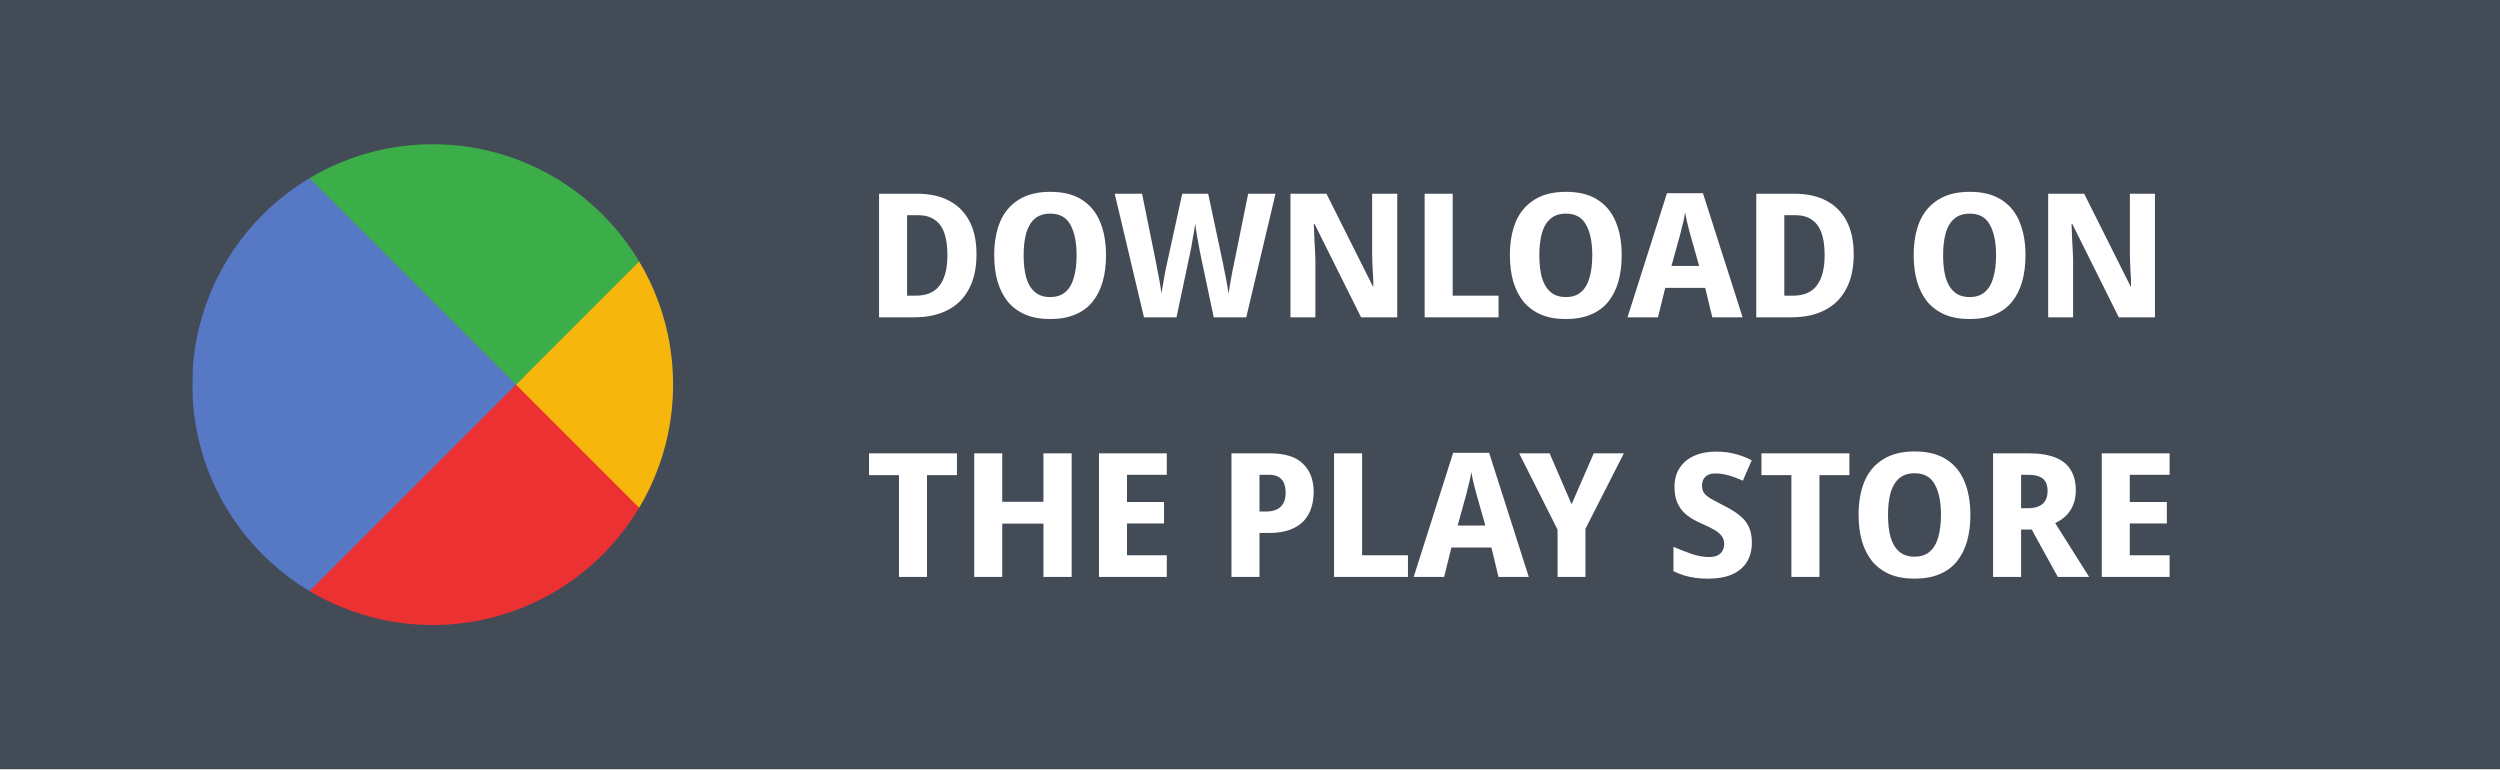
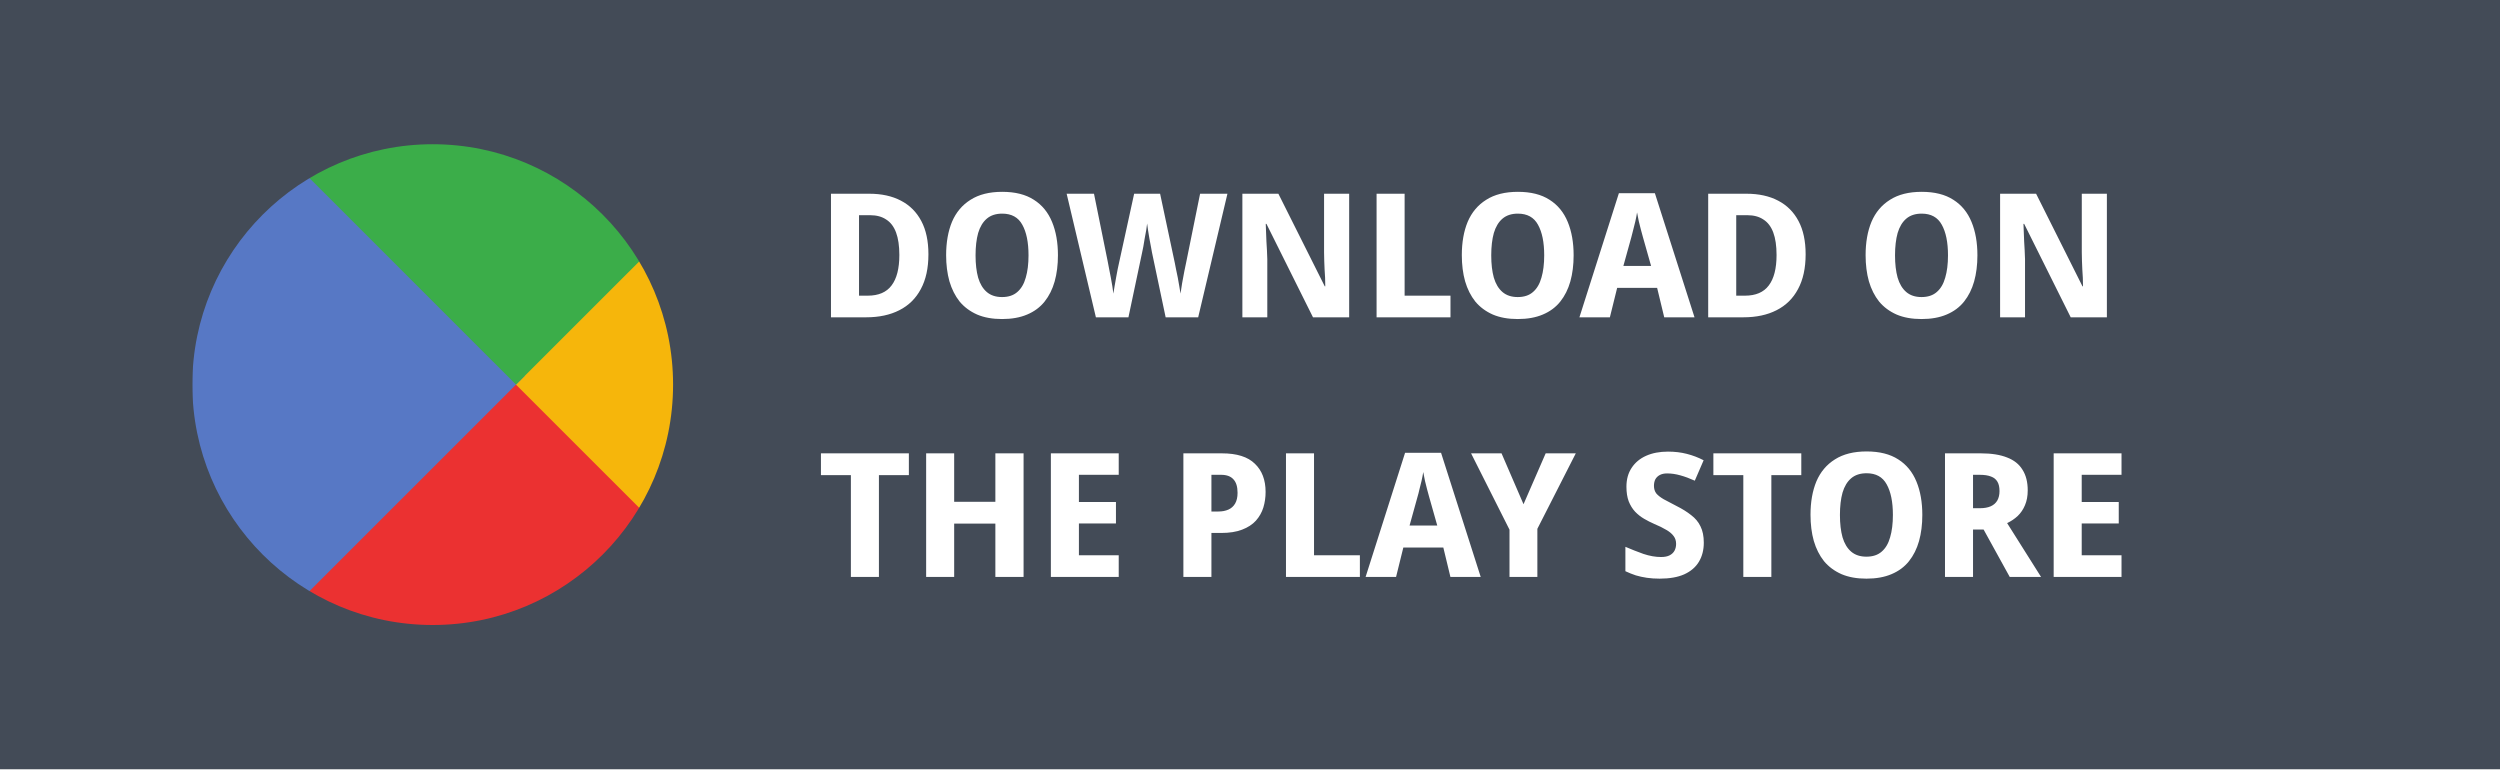
<svg xmlns="http://www.w3.org/2000/svg" width="260" height="80" viewBox="0 0 260 80" fill="none">
  <g clip-path="url(#clip0_2_16)">
    <rect width="260" height="80" fill="#434B57" />
-     <path d="M101.556 26.448C101.556 27.888 101.292 29.094 100.764 30.066C100.248 31.038 99.504 31.77 98.532 32.262C97.572 32.754 96.42 33 95.076 33H91.422V20.148H95.4C96.684 20.148 97.782 20.388 98.694 20.868C99.618 21.348 100.326 22.056 100.818 22.992C101.31 23.916 101.556 25.068 101.556 26.448ZM98.532 26.52C98.532 25.572 98.418 24.792 98.19 24.18C97.962 23.568 97.62 23.118 97.164 22.83C96.72 22.53 96.162 22.38 95.49 22.38H94.338V30.75H95.238C96.366 30.75 97.194 30.396 97.722 29.688C98.262 28.98 98.532 27.924 98.532 26.52ZM115.026 26.556C115.026 27.552 114.912 28.458 114.684 29.274C114.456 30.078 114.108 30.774 113.64 31.362C113.172 31.95 112.566 32.4 111.822 32.712C111.09 33.024 110.22 33.18 109.212 33.18C108.216 33.18 107.352 33.024 106.62 32.712C105.888 32.388 105.282 31.938 104.802 31.362C104.334 30.774 103.98 30.072 103.74 29.256C103.512 28.44 103.398 27.534 103.398 26.538C103.398 25.206 103.602 24.048 104.01 23.064C104.43 22.08 105.072 21.318 105.936 20.778C106.8 20.226 107.898 19.95 109.23 19.95C110.574 19.95 111.672 20.226 112.524 20.778C113.376 21.318 114.006 22.086 114.414 23.082C114.822 24.066 115.026 25.224 115.026 26.556ZM106.458 26.556C106.458 27.456 106.548 28.23 106.728 28.878C106.92 29.526 107.22 30.024 107.628 30.372C108.036 30.72 108.564 30.894 109.212 30.894C109.872 30.894 110.4 30.72 110.796 30.372C111.204 30.024 111.498 29.526 111.678 28.878C111.87 28.23 111.966 27.456 111.966 26.556C111.966 25.2 111.75 24.138 111.318 23.37C110.898 22.602 110.202 22.218 109.23 22.218C108.57 22.218 108.036 22.392 107.628 22.74C107.22 23.088 106.92 23.586 106.728 24.234C106.548 24.882 106.458 25.656 106.458 26.556ZM132.653 20.148L129.611 33H126.227L124.805 26.25C124.781 26.118 124.745 25.92 124.697 25.656C124.649 25.392 124.595 25.104 124.535 24.792C124.487 24.48 124.439 24.186 124.391 23.91C124.355 23.622 124.325 23.4 124.301 23.244C124.289 23.4 124.259 23.622 124.211 23.91C124.163 24.186 124.109 24.48 124.049 24.792C124.001 25.092 123.953 25.38 123.905 25.656C123.857 25.92 123.815 26.124 123.779 26.268L122.357 33H118.973L115.931 20.148H118.775L120.197 27.168C120.233 27.372 120.281 27.624 120.341 27.924C120.401 28.212 120.461 28.518 120.521 28.842C120.581 29.154 120.635 29.46 120.683 29.76C120.731 30.06 120.767 30.318 120.791 30.534C120.827 30.306 120.869 30.048 120.917 29.76C120.977 29.46 121.031 29.154 121.079 28.842C121.139 28.53 121.193 28.242 121.241 27.978C121.301 27.702 121.349 27.48 121.385 27.312L122.951 20.148H125.651L127.181 27.348C127.217 27.504 127.259 27.72 127.307 27.996C127.367 28.26 127.427 28.548 127.487 28.86C127.547 29.172 127.601 29.478 127.649 29.778C127.697 30.066 127.739 30.318 127.775 30.534C127.811 30.234 127.865 29.88 127.937 29.472C128.009 29.052 128.087 28.632 128.171 28.212C128.255 27.792 128.327 27.444 128.387 27.168L129.809 20.148H132.653ZM145.313 33H141.551L136.709 23.28H136.637C136.649 23.58 136.661 23.886 136.673 24.198C136.685 24.498 136.697 24.804 136.709 25.116C136.733 25.416 136.751 25.722 136.763 26.034C136.775 26.334 136.787 26.64 136.799 26.952V33H134.207V20.148H137.951L142.775 29.778H142.829C142.829 29.478 142.823 29.184 142.811 28.896C142.799 28.596 142.781 28.302 142.757 28.014C142.745 27.714 142.733 27.42 142.721 27.132C142.709 26.832 142.703 26.532 142.703 26.232V20.148H145.313V33ZM148.164 33V20.148H151.08V30.75H155.85V33H148.164ZM168.657 26.556C168.657 27.552 168.543 28.458 168.315 29.274C168.087 30.078 167.739 30.774 167.271 31.362C166.803 31.95 166.197 32.4 165.453 32.712C164.721 33.024 163.851 33.18 162.843 33.18C161.847 33.18 160.983 33.024 160.251 32.712C159.519 32.388 158.913 31.938 158.433 31.362C157.965 30.774 157.611 30.072 157.371 29.256C157.143 28.44 157.029 27.534 157.029 26.538C157.029 25.206 157.233 24.048 157.641 23.064C158.061 22.08 158.703 21.318 159.567 20.778C160.431 20.226 161.529 19.95 162.861 19.95C164.205 19.95 165.303 20.226 166.155 20.778C167.007 21.318 167.637 22.086 168.045 23.082C168.453 24.066 168.657 25.224 168.657 26.556ZM160.089 26.556C160.089 27.456 160.179 28.23 160.359 28.878C160.551 29.526 160.851 30.024 161.259 30.372C161.667 30.72 162.195 30.894 162.843 30.894C163.503 30.894 164.031 30.72 164.427 30.372C164.835 30.024 165.129 29.526 165.309 28.878C165.501 28.23 165.597 27.456 165.597 26.556C165.597 25.2 165.381 24.138 164.949 23.37C164.529 22.602 163.833 22.218 162.861 22.218C162.201 22.218 161.667 22.392 161.259 22.74C160.851 23.088 160.551 23.586 160.359 24.234C160.179 24.882 160.089 25.656 160.089 26.556ZM178.08 33L177.342 29.94H173.184L172.428 33H169.26L173.364 20.094H177.108L181.23 33H178.08ZM175.866 24.666C175.794 24.414 175.722 24.15 175.65 23.874C175.578 23.598 175.506 23.31 175.434 23.01C175.374 22.71 175.314 22.404 175.254 22.092C175.206 22.404 175.146 22.716 175.074 23.028C175.002 23.328 174.93 23.616 174.858 23.892C174.798 24.168 174.732 24.426 174.66 24.666L173.832 27.654H176.712L175.866 24.666ZM192.786 26.448C192.786 27.888 192.522 29.094 191.994 30.066C191.478 31.038 190.734 31.77 189.762 32.262C188.802 32.754 187.65 33 186.306 33H182.652V20.148H186.63C187.914 20.148 189.012 20.388 189.924 20.868C190.848 21.348 191.556 22.056 192.048 22.992C192.54 23.916 192.786 25.068 192.786 26.448ZM189.762 26.52C189.762 25.572 189.648 24.792 189.42 24.18C189.192 23.568 188.85 23.118 188.394 22.83C187.95 22.53 187.392 22.38 186.72 22.38H185.568V30.75H186.468C187.596 30.75 188.424 30.396 188.952 29.688C189.492 28.98 189.762 27.924 189.762 26.52ZM210.651 26.556C210.651 27.552 210.537 28.458 210.309 29.274C210.081 30.078 209.733 30.774 209.265 31.362C208.797 31.95 208.191 32.4 207.447 32.712C206.715 33.024 205.845 33.18 204.837 33.18C203.841 33.18 202.977 33.024 202.245 32.712C201.513 32.388 200.907 31.938 200.427 31.362C199.959 30.774 199.605 30.072 199.365 29.256C199.137 28.44 199.023 27.534 199.023 26.538C199.023 25.206 199.227 24.048 199.635 23.064C200.055 22.08 200.697 21.318 201.561 20.778C202.425 20.226 203.523 19.95 204.855 19.95C206.199 19.95 207.297 20.226 208.149 20.778C209.001 21.318 209.631 22.086 210.039 23.082C210.447 24.066 210.651 25.224 210.651 26.556ZM202.083 26.556C202.083 27.456 202.173 28.23 202.353 28.878C202.545 29.526 202.845 30.024 203.253 30.372C203.661 30.72 204.189 30.894 204.837 30.894C205.497 30.894 206.025 30.72 206.421 30.372C206.829 30.024 207.123 29.526 207.303 28.878C207.495 28.23 207.591 27.456 207.591 26.556C207.591 25.2 207.375 24.138 206.943 23.37C206.523 22.602 205.827 22.218 204.855 22.218C204.195 22.218 203.661 22.392 203.253 22.74C202.845 23.088 202.545 23.586 202.353 24.234C202.173 24.882 202.083 25.656 202.083 26.556ZM224.116 33H220.354L215.512 23.28H215.44C215.452 23.58 215.464 23.886 215.476 24.198C215.488 24.498 215.5 24.804 215.512 25.116C215.536 25.416 215.554 25.722 215.566 26.034C215.578 26.334 215.59 26.64 215.602 26.952V33H213.01V20.148H216.754L221.578 29.778H221.632C221.632 29.478 221.626 29.184 221.614 28.896C221.602 28.596 221.584 28.302 221.56 28.014C221.548 27.714 221.536 27.42 221.524 27.132C221.512 26.832 221.506 26.532 221.506 26.232V20.148H224.116V33ZM96.408 60H93.492V49.416H90.378V47.148H99.522V49.416H96.408V60ZM111.452 60H108.518V54.456H104.234V60H101.318V47.148H104.234V52.188H108.518V47.148H111.452V60ZM121.347 60H114.291V47.148H121.347V49.38H117.207V52.206H121.059V54.438H117.207V57.75H121.347V60ZM132.086 47.148C133.634 47.148 134.774 47.508 135.506 48.228C136.25 48.936 136.622 49.914 136.622 51.162C136.622 51.726 136.544 52.266 136.388 52.782C136.232 53.286 135.974 53.742 135.614 54.15C135.254 54.546 134.774 54.858 134.174 55.086C133.586 55.314 132.86 55.428 131.996 55.428H130.988V60H128.072V47.148H132.086ZM131.996 49.38H130.988V53.196H131.726C132.11 53.196 132.452 53.13 132.752 52.998C133.052 52.866 133.286 52.656 133.454 52.368C133.622 52.08 133.706 51.708 133.706 51.252C133.706 50.616 133.562 50.148 133.274 49.848C132.998 49.536 132.572 49.38 131.996 49.38ZM138.742 60V47.148H141.658V57.75H146.428V60H138.742ZM155.843 60L155.105 56.94H150.947L150.191 60H147.023L151.127 47.094H154.871L158.993 60H155.843ZM153.629 51.666C153.557 51.414 153.485 51.15 153.413 50.874C153.341 50.598 153.269 50.31 153.197 50.01C153.137 49.71 153.077 49.404 153.017 49.092C152.969 49.404 152.909 49.716 152.837 50.028C152.765 50.328 152.693 50.616 152.621 50.892C152.561 51.168 152.495 51.426 152.423 51.666L151.595 54.654H154.475L153.629 51.666ZM163.446 52.44L165.75 47.148H168.882L164.886 54.996V60H161.988V55.086L157.992 47.148H161.16L163.446 52.44ZM182.195 56.436C182.195 57.192 182.027 57.852 181.691 58.416C181.355 58.98 180.845 59.418 180.161 59.73C179.489 60.03 178.637 60.18 177.605 60.18C177.125 60.18 176.681 60.15 176.273 60.09C175.865 60.03 175.481 59.946 175.121 59.838C174.761 59.718 174.401 59.574 174.041 59.406V56.868C174.653 57.132 175.277 57.378 175.913 57.606C176.561 57.822 177.173 57.93 177.749 57.93C178.121 57.93 178.421 57.87 178.649 57.75C178.877 57.63 179.045 57.468 179.153 57.264C179.261 57.06 179.315 56.826 179.315 56.562C179.315 56.238 179.225 55.962 179.045 55.734C178.877 55.506 178.625 55.296 178.289 55.104C177.953 54.9 177.539 54.696 177.047 54.492C176.687 54.336 176.333 54.156 175.985 53.952C175.637 53.748 175.325 53.502 175.049 53.214C174.773 52.914 174.551 52.554 174.383 52.134C174.227 51.714 174.149 51.21 174.149 50.622C174.149 49.854 174.329 49.2 174.689 48.66C175.049 48.108 175.553 47.688 176.201 47.4C176.849 47.112 177.605 46.968 178.469 46.968C179.177 46.968 179.831 47.046 180.431 47.202C181.043 47.358 181.625 47.58 182.177 47.868L181.259 49.992C180.731 49.752 180.227 49.566 179.747 49.434C179.279 49.302 178.823 49.236 178.379 49.236C178.079 49.236 177.827 49.29 177.623 49.398C177.419 49.506 177.263 49.656 177.155 49.848C177.059 50.04 177.011 50.268 177.011 50.532C177.011 50.832 177.089 51.09 177.245 51.306C177.413 51.51 177.671 51.714 178.019 51.918C178.367 52.11 178.811 52.344 179.351 52.62C179.951 52.92 180.461 53.238 180.881 53.574C181.313 53.898 181.637 54.288 181.853 54.744C182.081 55.2 182.195 55.764 182.195 56.436ZM189.221 60H186.305V49.416H183.191V47.148H192.335V49.416H189.221V60ZM204.921 53.556C204.921 54.552 204.807 55.458 204.579 56.274C204.351 57.078 204.003 57.774 203.535 58.362C203.067 58.95 202.461 59.4 201.717 59.712C200.985 60.024 200.115 60.18 199.107 60.18C198.111 60.18 197.247 60.024 196.515 59.712C195.783 59.388 195.177 58.938 194.697 58.362C194.229 57.774 193.875 57.072 193.635 56.256C193.407 55.44 193.293 54.534 193.293 53.538C193.293 52.206 193.497 51.048 193.905 50.064C194.325 49.08 194.967 48.318 195.831 47.778C196.695 47.226 197.793 46.95 199.125 46.95C200.469 46.95 201.567 47.226 202.419 47.778C203.271 48.318 203.901 49.086 204.309 50.082C204.717 51.066 204.921 52.224 204.921 53.556ZM196.353 53.556C196.353 54.456 196.443 55.23 196.623 55.878C196.815 56.526 197.115 57.024 197.523 57.372C197.931 57.72 198.459 57.894 199.107 57.894C199.767 57.894 200.295 57.72 200.691 57.372C201.099 57.024 201.393 56.526 201.573 55.878C201.765 55.23 201.861 54.456 201.861 53.556C201.861 52.2 201.645 51.138 201.213 50.37C200.793 49.602 200.097 49.218 199.125 49.218C198.465 49.218 197.931 49.392 197.523 49.74C197.115 50.088 196.815 50.586 196.623 51.234C196.443 51.882 196.353 52.656 196.353 53.556ZM211.023 47.148C212.115 47.148 213.021 47.292 213.741 47.58C214.461 47.856 214.995 48.282 215.343 48.858C215.703 49.422 215.883 50.136 215.883 51C215.883 51.588 215.787 52.104 215.595 52.548C215.415 52.98 215.163 53.352 214.839 53.664C214.515 53.964 214.149 54.21 213.741 54.402L217.269 60H214.011L211.293 55.068H210.195V60H207.279V47.148H211.023ZM210.897 49.38H210.195V52.854H210.915C211.359 52.854 211.731 52.788 212.031 52.656C212.331 52.524 212.559 52.326 212.715 52.062C212.871 51.786 212.949 51.456 212.949 51.072C212.949 50.664 212.877 50.34 212.733 50.1C212.589 49.848 212.367 49.668 212.067 49.56C211.767 49.44 211.377 49.38 210.897 49.38ZM225.638 60H218.582V47.148H225.638V49.38H221.498V52.206H225.35V54.438H221.498V57.75H225.638V60Z" fill="white" />
+     <path d="M96.556 26.448C96.556 27.888 96.292 29.094 95.764 30.066C95.248 31.038 94.504 31.77 93.532 32.262C92.572 32.754 91.42 33 90.076 33H86.422V20.148H90.4C91.684 20.148 92.782 20.388 93.694 20.868C94.618 21.348 95.326 22.056 95.818 22.992C96.31 23.916 96.556 25.068 96.556 26.448ZM93.532 26.52C93.532 25.572 93.418 24.792 93.19 24.18C92.962 23.568 92.62 23.118 92.164 22.83C91.72 22.53 91.162 22.38 90.49 22.38H89.338V30.75H90.238C91.366 30.75 92.194 30.396 92.722 29.688C93.262 28.98 93.532 27.924 93.532 26.52ZM110.026 26.556C110.026 27.552 109.912 28.458 109.684 29.274C109.456 30.078 109.108 30.774 108.64 31.362C108.172 31.95 107.566 32.4 106.822 32.712C106.09 33.024 105.22 33.18 104.212 33.18C103.216 33.18 102.352 33.024 101.62 32.712C100.888 32.388 100.282 31.938 99.802 31.362C99.335 30.774 98.981 30.072 98.74 29.256C98.513 28.44 98.398 27.534 98.398 26.538C98.398 25.206 98.603 24.048 99.01 23.064C99.43 22.08 100.072 21.318 100.936 20.778C101.8 20.226 102.898 19.95 104.23 19.95C105.574 19.95 106.672 20.226 107.524 20.778C108.376 21.318 109.006 22.086 109.414 23.082C109.822 24.066 110.026 25.224 110.026 26.556ZM101.458 26.556C101.458 27.456 101.548 28.23 101.728 28.878C101.92 29.526 102.22 30.024 102.628 30.372C103.036 30.72 103.564 30.894 104.212 30.894C104.872 30.894 105.4 30.72 105.796 30.372C106.204 30.024 106.498 29.526 106.678 28.878C106.87 28.23 106.966 27.456 106.966 26.556C106.966 25.2 106.75 24.138 106.318 23.37C105.898 22.602 105.202 22.218 104.23 22.218C103.57 22.218 103.036 22.392 102.628 22.74C102.22 23.088 101.92 23.586 101.728 24.234C101.548 24.882 101.458 25.656 101.458 26.556ZM127.653 20.148L124.611 33H121.227L119.805 26.25C119.781 26.118 119.745 25.92 119.697 25.656C119.649 25.392 119.595 25.104 119.535 24.792C119.487 24.48 119.439 24.186 119.391 23.91C119.355 23.622 119.325 23.4 119.301 23.244C119.289 23.4 119.259 23.622 119.211 23.91C119.163 24.186 119.109 24.48 119.049 24.792C119.001 25.092 118.953 25.38 118.905 25.656C118.857 25.92 118.815 26.124 118.779 26.268L117.357 33H113.973L110.931 20.148H113.775L115.197 27.168C115.233 27.372 115.281 27.624 115.341 27.924C115.401 28.212 115.461 28.518 115.521 28.842C115.581 29.154 115.635 29.46 115.683 29.76C115.731 30.06 115.767 30.318 115.791 30.534C115.827 30.306 115.869 30.048 115.917 29.76C115.977 29.46 116.031 29.154 116.079 28.842C116.139 28.53 116.193 28.242 116.241 27.978C116.301 27.702 116.349 27.48 116.385 27.312L117.951 20.148H120.651L122.181 27.348C122.217 27.504 122.259 27.72 122.307 27.996C122.367 28.26 122.427 28.548 122.487 28.86C122.547 29.172 122.601 29.478 122.649 29.778C122.697 30.066 122.739 30.318 122.775 30.534C122.811 30.234 122.865 29.88 122.937 29.472C123.009 29.052 123.087 28.632 123.171 28.212C123.255 27.792 123.327 27.444 123.387 27.168L124.809 20.148H127.653ZM140.313 33H136.551L131.709 23.28H131.637C131.649 23.58 131.661 23.886 131.673 24.198C131.685 24.498 131.697 24.804 131.709 25.116C131.733 25.416 131.751 25.722 131.763 26.034C131.775 26.334 131.787 26.64 131.799 26.952V33H129.207V20.148H132.951L137.775 29.778H137.829C137.829 29.478 137.823 29.184 137.811 28.896C137.799 28.596 137.781 28.302 137.757 28.014C137.745 27.714 137.733 27.42 137.721 27.132C137.709 26.832 137.703 26.532 137.703 26.232V20.148H140.313V33ZM143.164 33V20.148H146.08V30.75H150.85V33H143.164ZM163.657 26.556C163.657 27.552 163.543 28.458 163.315 29.274C163.087 30.078 162.739 30.774 162.271 31.362C161.803 31.95 161.197 32.4 160.453 32.712C159.721 33.024 158.851 33.18 157.843 33.18C156.847 33.18 155.983 33.024 155.251 32.712C154.519 32.388 153.913 31.938 153.433 31.362C152.965 30.774 152.611 30.072 152.371 29.256C152.143 28.44 152.029 27.534 152.029 26.538C152.029 25.206 152.233 24.048 152.641 23.064C153.061 22.08 153.703 21.318 154.567 20.778C155.431 20.226 156.529 19.95 157.861 19.95C159.205 19.95 160.303 20.226 161.155 20.778C162.007 21.318 162.637 22.086 163.045 23.082C163.453 24.066 163.657 25.224 163.657 26.556ZM155.089 26.556C155.089 27.456 155.179 28.23 155.359 28.878C155.551 29.526 155.851 30.024 156.259 30.372C156.667 30.72 157.195 30.894 157.843 30.894C158.503 30.894 159.031 30.72 159.427 30.372C159.835 30.024 160.129 29.526 160.309 28.878C160.501 28.23 160.597 27.456 160.597 26.556C160.597 25.2 160.381 24.138 159.949 23.37C159.529 22.602 158.833 22.218 157.861 22.218C157.201 22.218 156.667 22.392 156.259 22.74C155.851 23.088 155.551 23.586 155.359 24.234C155.179 24.882 155.089 25.656 155.089 26.556ZM173.08 33L172.342 29.94H168.184L167.428 33H164.26L168.364 20.094H172.108L176.23 33H173.08ZM170.866 24.666C170.794 24.414 170.722 24.15 170.65 23.874C170.578 23.598 170.506 23.31 170.434 23.01C170.374 22.71 170.314 22.404 170.254 22.092C170.206 22.404 170.146 22.716 170.074 23.028C170.002 23.328 169.93 23.616 169.858 23.892C169.798 24.168 169.732 24.426 169.66 24.666L168.832 27.654H171.712L170.866 24.666ZM187.786 26.448C187.786 27.888 187.522 29.094 186.994 30.066C186.478 31.038 185.734 31.77 184.762 32.262C183.802 32.754 182.65 33 181.306 33H177.652V20.148H181.63C182.914 20.148 184.012 20.388 184.924 20.868C185.848 21.348 186.556 22.056 187.048 22.992C187.54 23.916 187.786 25.068 187.786 26.448ZM184.762 26.52C184.762 25.572 184.648 24.792 184.42 24.18C184.192 23.568 183.85 23.118 183.394 22.83C182.95 22.53 182.392 22.38 181.72 22.38H180.568V30.75H181.468C182.596 30.75 183.424 30.396 183.952 29.688C184.492 28.98 184.762 27.924 184.762 26.52ZM205.651 26.556C205.651 27.552 205.537 28.458 205.309 29.274C205.081 30.078 204.733 30.774 204.265 31.362C203.797 31.95 203.191 32.4 202.447 32.712C201.715 33.024 200.845 33.18 199.837 33.18C198.841 33.18 197.977 33.024 197.245 32.712C196.513 32.388 195.907 31.938 195.427 31.362C194.959 30.774 194.605 30.072 194.365 29.256C194.137 28.44 194.023 27.534 194.023 26.538C194.023 25.206 194.227 24.048 194.635 23.064C195.055 22.08 195.697 21.318 196.561 20.778C197.425 20.226 198.523 19.95 199.855 19.95C201.199 19.95 202.297 20.226 203.149 20.778C204.001 21.318 204.631 22.086 205.039 23.082C205.447 24.066 205.651 25.224 205.651 26.556ZM197.083 26.556C197.083 27.456 197.173 28.23 197.353 28.878C197.545 29.526 197.845 30.024 198.253 30.372C198.661 30.72 199.189 30.894 199.837 30.894C200.497 30.894 201.025 30.72 201.421 30.372C201.829 30.024 202.123 29.526 202.303 28.878C202.495 28.23 202.591 27.456 202.591 26.556C202.591 25.2 202.375 24.138 201.943 23.37C201.523 22.602 200.827 22.218 199.855 22.218C199.195 22.218 198.661 22.392 198.253 22.74C197.845 23.088 197.545 23.586 197.353 24.234C197.173 24.882 197.083 25.656 197.083 26.556ZM219.116 33H215.354L210.512 23.28H210.44C210.452 23.58 210.464 23.886 210.476 24.198C210.488 24.498 210.5 24.804 210.512 25.116C210.536 25.416 210.554 25.722 210.566 26.034C210.578 26.334 210.59 26.64 210.602 26.952V33H208.01V20.148H211.754L216.578 29.778H216.632C216.632 29.478 216.626 29.184 216.614 28.896C216.602 28.596 216.584 28.302 216.56 28.014C216.548 27.714 216.536 27.42 216.524 27.132C216.512 26.832 216.506 26.532 216.506 26.232V20.148H219.116V33ZM91.408 60H88.492V49.416H85.378V47.148H94.522V49.416H91.408V60ZM106.452 60H103.518V54.456H99.234V60H96.319V47.148H99.234V52.188H103.518V47.148H106.452V60ZM116.347 60H109.291V47.148H116.347V49.38H112.207V52.206H116.059V54.438H112.207V57.75H116.347V60ZM127.086 47.148C128.634 47.148 129.774 47.508 130.506 48.228C131.25 48.936 131.622 49.914 131.622 51.162C131.622 51.726 131.544 52.266 131.388 52.782C131.232 53.286 130.974 53.742 130.614 54.15C130.254 54.546 129.774 54.858 129.174 55.086C128.586 55.314 127.86 55.428 126.996 55.428H125.988V60H123.072V47.148H127.086ZM126.996 49.38H125.988V53.196H126.726C127.11 53.196 127.452 53.13 127.752 52.998C128.052 52.866 128.286 52.656 128.454 52.368C128.622 52.08 128.706 51.708 128.706 51.252C128.706 50.616 128.562 50.148 128.274 49.848C127.998 49.536 127.572 49.38 126.996 49.38ZM133.742 60V47.148H136.658V57.75H141.428V60H133.742ZM150.843 60L150.105 56.94H145.947L145.191 60H142.023L146.127 47.094H149.871L153.993 60H150.843ZM148.629 51.666C148.557 51.414 148.485 51.15 148.413 50.874C148.341 50.598 148.269 50.31 148.197 50.01C148.137 49.71 148.077 49.404 148.017 49.092C147.969 49.404 147.909 49.716 147.837 50.028C147.765 50.328 147.693 50.616 147.621 50.892C147.561 51.168 147.495 51.426 147.423 51.666L146.595 54.654H149.475L148.629 51.666ZM158.446 52.44L160.75 47.148H163.882L159.886 54.996V60H156.988V55.086L152.992 47.148H156.16L158.446 52.44ZM177.195 56.436C177.195 57.192 177.027 57.852 176.691 58.416C176.355 58.98 175.845 59.418 175.161 59.73C174.489 60.03 173.637 60.18 172.605 60.18C172.125 60.18 171.681 60.15 171.273 60.09C170.865 60.03 170.481 59.946 170.121 59.838C169.761 59.718 169.401 59.574 169.041 59.406V56.868C169.653 57.132 170.277 57.378 170.913 57.606C171.561 57.822 172.173 57.93 172.749 57.93C173.121 57.93 173.421 57.87 173.649 57.75C173.877 57.63 174.045 57.468 174.153 57.264C174.261 57.06 174.315 56.826 174.315 56.562C174.315 56.238 174.225 55.962 174.045 55.734C173.877 55.506 173.625 55.296 173.289 55.104C172.953 54.9 172.539 54.696 172.047 54.492C171.687 54.336 171.333 54.156 170.985 53.952C170.637 53.748 170.325 53.502 170.049 53.214C169.773 52.914 169.551 52.554 169.383 52.134C169.227 51.714 169.149 51.21 169.149 50.622C169.149 49.854 169.329 49.2 169.689 48.66C170.049 48.108 170.553 47.688 171.201 47.4C171.849 47.112 172.605 46.968 173.469 46.968C174.177 46.968 174.831 47.046 175.431 47.202C176.043 47.358 176.625 47.58 177.177 47.868L176.259 49.992C175.731 49.752 175.227 49.566 174.747 49.434C174.279 49.302 173.823 49.236 173.379 49.236C173.079 49.236 172.827 49.29 172.623 49.398C172.419 49.506 172.263 49.656 172.155 49.848C172.059 50.04 172.011 50.268 172.011 50.532C172.011 50.832 172.089 51.09 172.245 51.306C172.413 51.51 172.671 51.714 173.019 51.918C173.367 52.11 173.811 52.344 174.351 52.62C174.951 52.92 175.461 53.238 175.881 53.574C176.313 53.898 176.637 54.288 176.853 54.744C177.081 55.2 177.195 55.764 177.195 56.436ZM184.221 60H181.305V49.416H178.191V47.148H187.335V49.416H184.221V60ZM199.921 53.556C199.921 54.552 199.807 55.458 199.579 56.274C199.351 57.078 199.003 57.774 198.535 58.362C198.067 58.95 197.461 59.4 196.717 59.712C195.985 60.024 195.115 60.18 194.107 60.18C193.111 60.18 192.247 60.024 191.515 59.712C190.783 59.388 190.177 58.938 189.697 58.362C189.229 57.774 188.875 57.072 188.635 56.256C188.407 55.44 188.293 54.534 188.293 53.538C188.293 52.206 188.497 51.048 188.905 50.064C189.325 49.08 189.967 48.318 190.831 47.778C191.695 47.226 192.793 46.95 194.125 46.95C195.469 46.95 196.567 47.226 197.419 47.778C198.271 48.318 198.901 49.086 199.309 50.082C199.717 51.066 199.921 52.224 199.921 53.556ZM191.353 53.556C191.353 54.456 191.443 55.23 191.623 55.878C191.815 56.526 192.115 57.024 192.523 57.372C192.931 57.72 193.459 57.894 194.107 57.894C194.767 57.894 195.295 57.72 195.691 57.372C196.099 57.024 196.393 56.526 196.573 55.878C196.765 55.23 196.861 54.456 196.861 53.556C196.861 52.2 196.645 51.138 196.213 50.37C195.793 49.602 195.097 49.218 194.125 49.218C193.465 49.218 192.931 49.392 192.523 49.74C192.115 50.088 191.815 50.586 191.623 51.234C191.443 51.882 191.353 52.656 191.353 53.556ZM206.023 47.148C207.115 47.148 208.021 47.292 208.741 47.58C209.461 47.856 209.995 48.282 210.343 48.858C210.703 49.422 210.883 50.136 210.883 51C210.883 51.588 210.787 52.104 210.595 52.548C210.415 52.98 210.163 53.352 209.839 53.664C209.515 53.964 209.149 54.21 208.741 54.402L212.269 60H209.011L206.293 55.068H205.195V60H202.279V47.148H206.023ZM205.897 49.38H205.195V52.854H205.915C206.359 52.854 206.731 52.788 207.031 52.656C207.331 52.524 207.559 52.326 207.715 52.062C207.871 51.786 207.949 51.456 207.949 51.072C207.949 50.664 207.877 50.34 207.733 50.1C207.589 49.848 207.367 49.668 207.067 49.56C206.767 49.44 206.377 49.38 205.897 49.38ZM220.638 60H213.582V47.148H220.638V49.38H216.498V52.206H220.35V54.438H216.498V57.75H220.638V60Z" fill="white" />
    <mask id="mask0_2_16" style="mask-type:alpha" maskUnits="userSpaceOnUse" x="20" y="15" width="50" height="50">
      <circle cx="45" cy="40" r="25" fill="#5778C5" />
    </mask>
    <g mask="url(#mask0_2_16)">
      <path d="M53.421 38.206L20.308 73.353C20.31 73.36 20.312 73.366 20.313 73.373C21.329 77.19 24.815 80 28.952 80C30.606 80 32.158 79.553 33.49 78.768L33.596 78.706L70.87 57.197L53.422 38.206" fill="#EB3131" />
      <path d="M86.923 32.222L86.891 32.201L70.799 22.872L52.668 39.005L70.862 57.195L86.869 47.959C89.675 46.444 91.581 43.486 91.581 40.074C91.581 36.686 89.701 33.742 86.923 32.222Z" fill="#F6B60B" />
      <path d="M20.304 6.645C20.105 7.379 20 8.148 20 8.946V71.054C20 71.85 20.103 72.622 20.305 73.353L54.56 39.105L20.305 6.646" fill="#5778C5" />
      <path d="M53.666 40L70.806 22.865L33.574 1.278C32.22 0.468 30.641 0 28.951 0C24.814 0 21.323 2.815 20.307 6.636C20.306 6.64 20.305 6.643 20.305 6.646L53.666 40Z" fill="#3BAD49" />
    </g>
  </g>
  <defs>
    <clipPath id="clip0_2_16">
      <rect width="260" height="80" fill="white" />
    </clipPath>
  </defs>
</svg>
